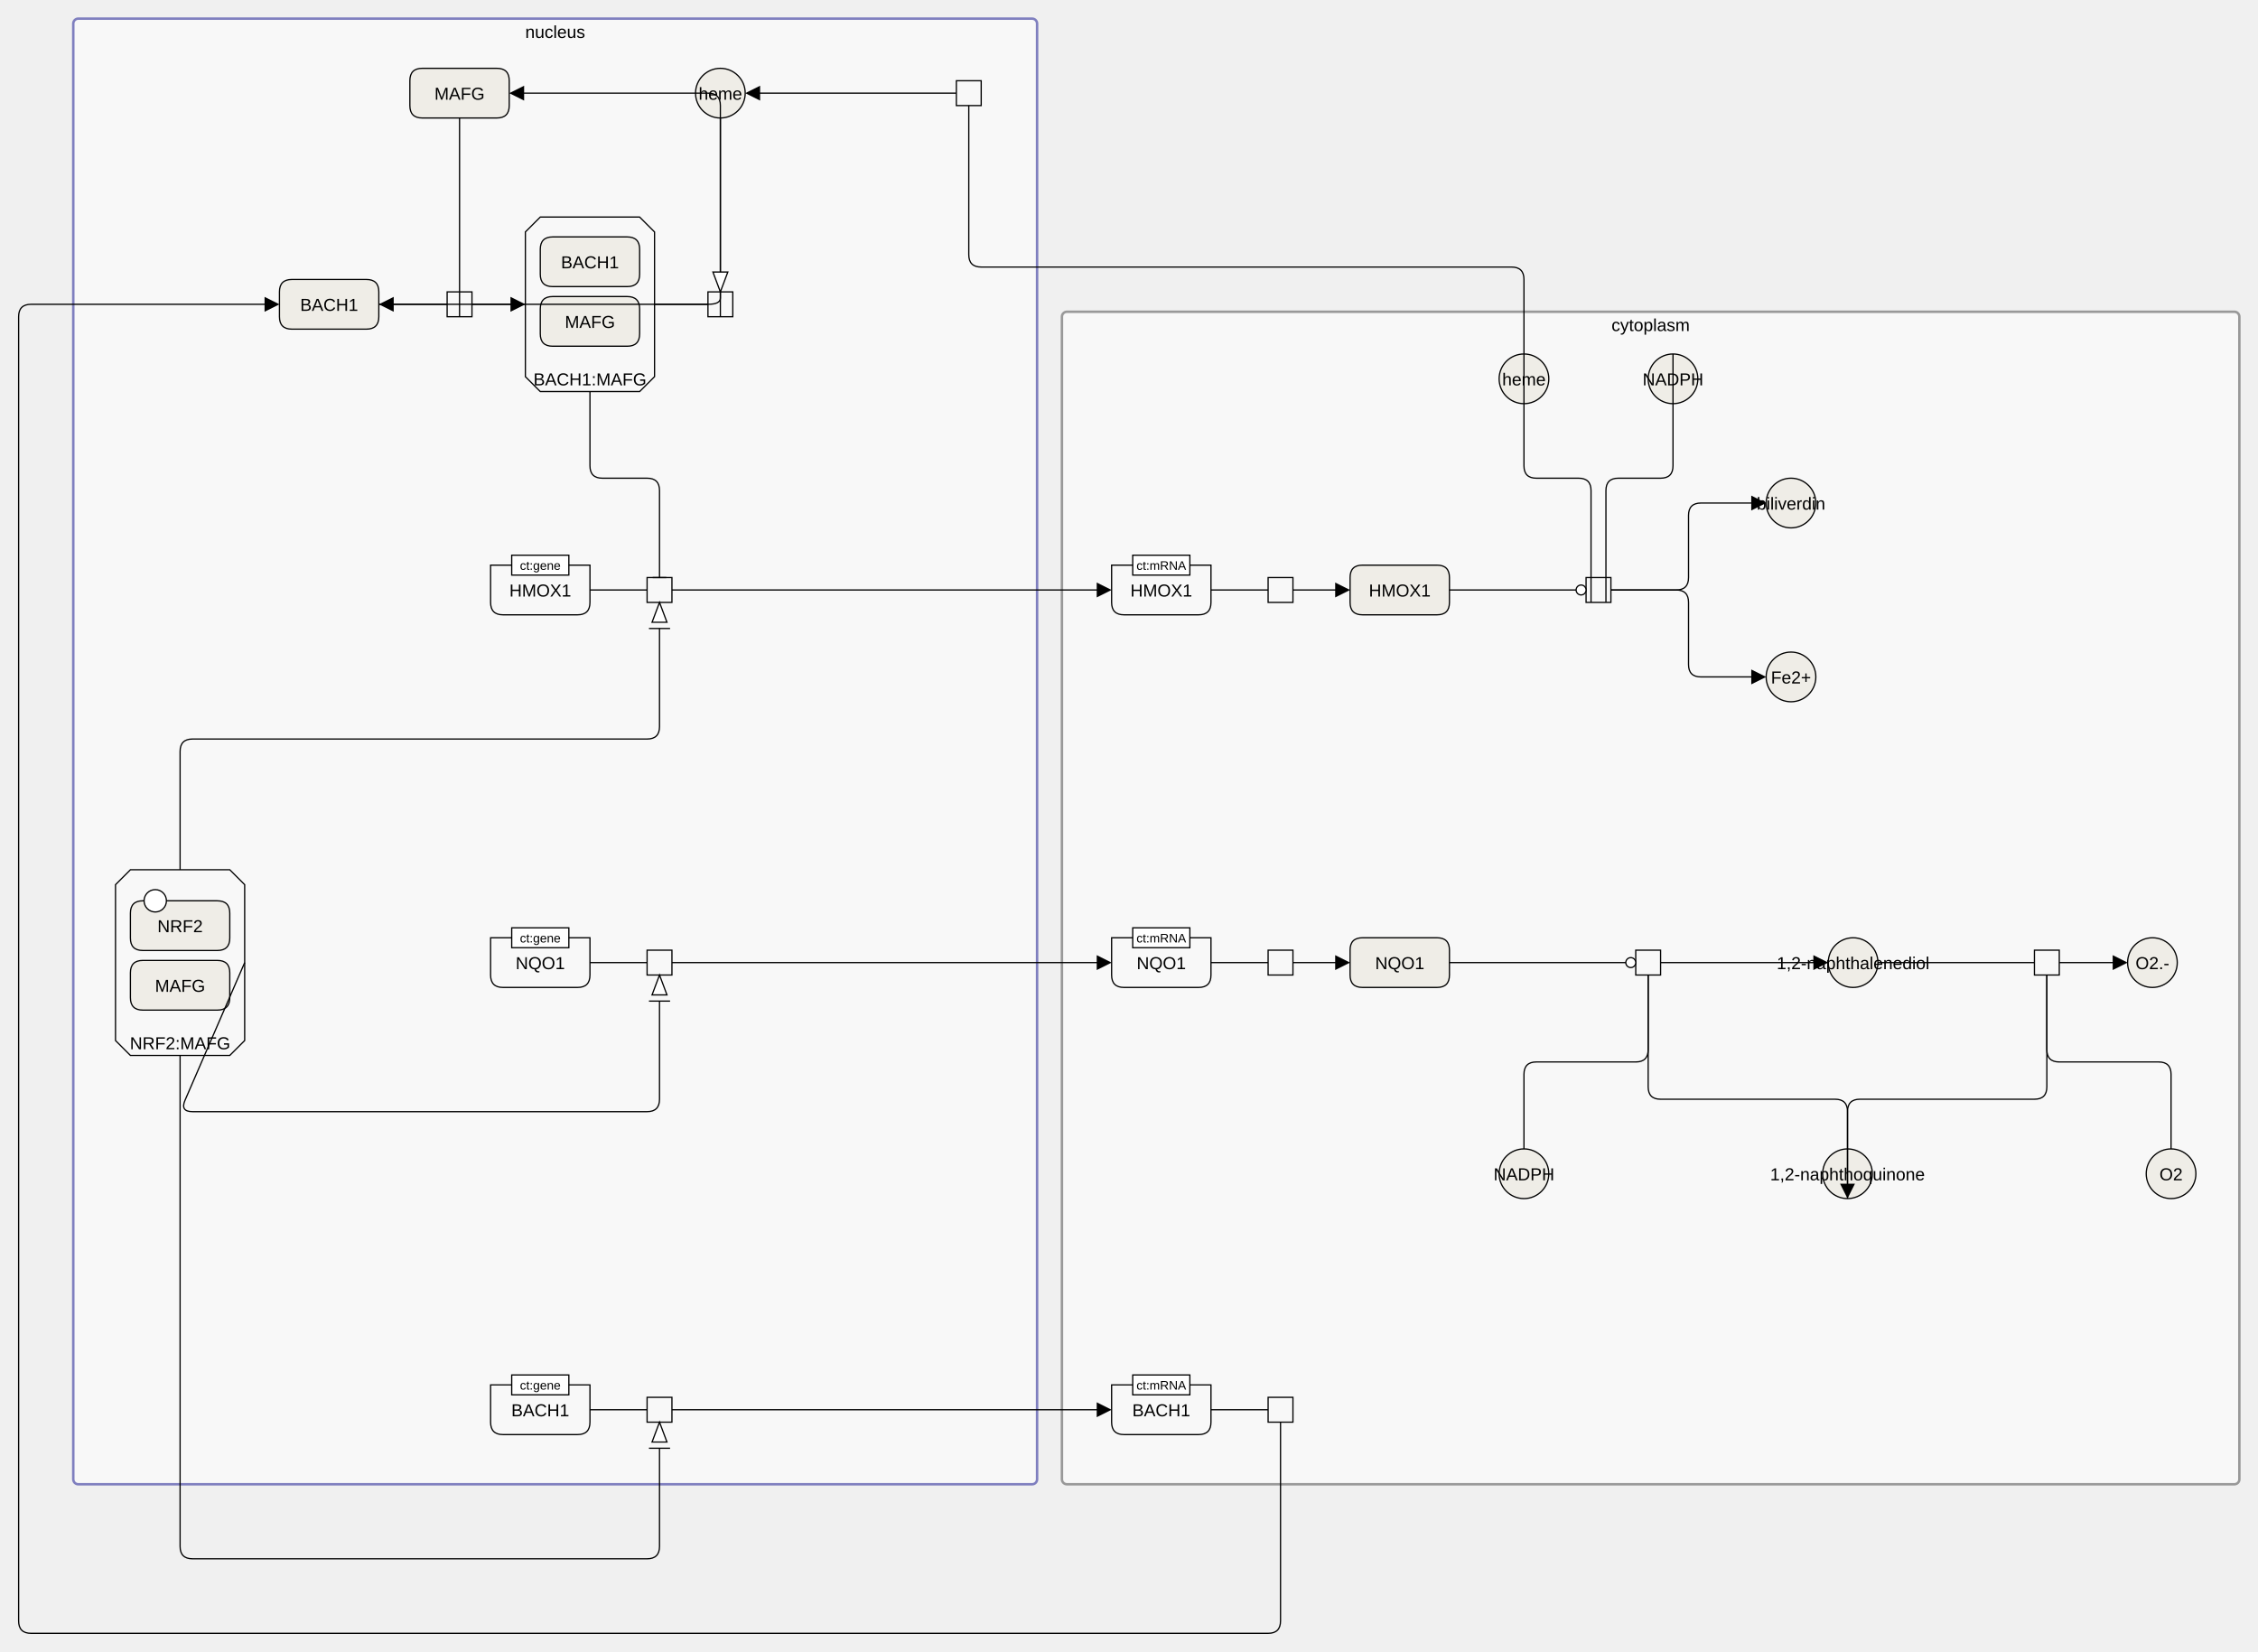
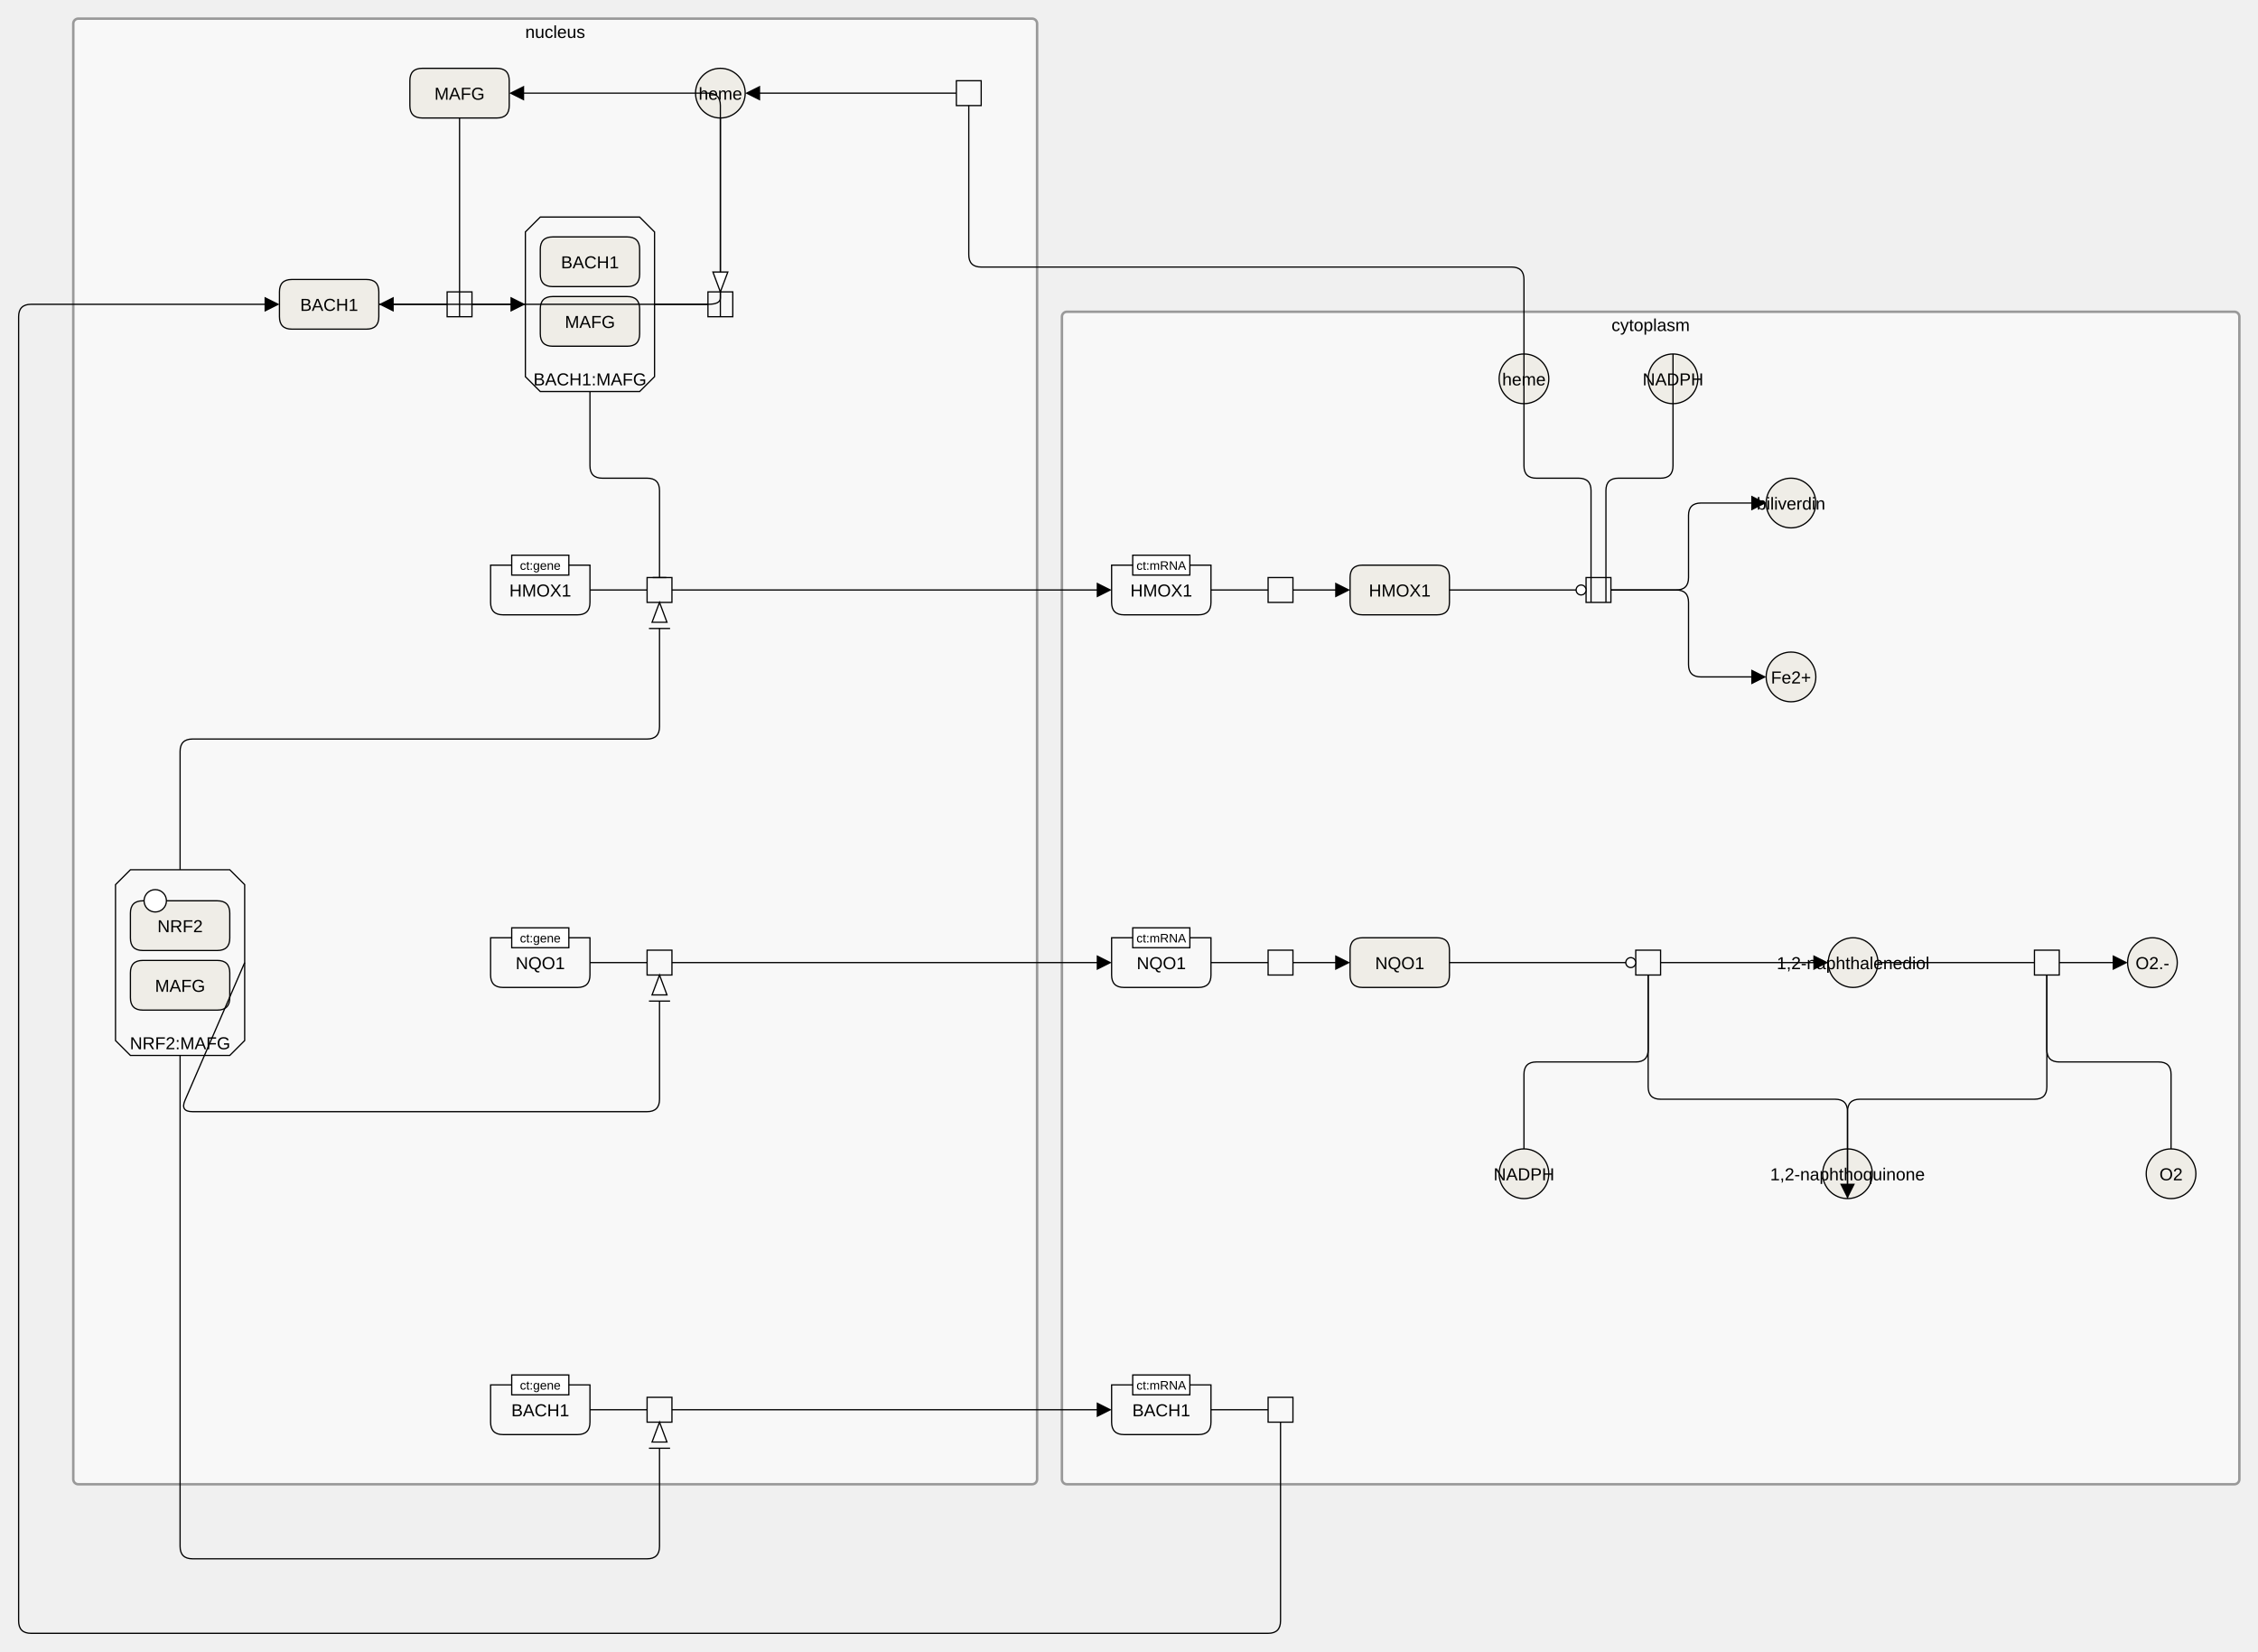
<svg xmlns="http://www.w3.org/2000/svg" width="1818" height="1330" viewBox="0 0 1818 1330" stroke-linecap="butt" stroke-miterlimit="10">
  <g transform="translate(-5,155)">
    <path d="M64 -136 C64 -138.209 65.791 -140 68 -140 L836 -140 C838.209 -140 840 -138.209 840 -136 L840 1036 C840 1038.209 838.209 1040 836 1040 L68 1040 C65.791 1040 64 1038.209 64 1036 Z" fill="#F8F8F8" stroke="none" />
-     <path d="M64 -136 C64 -138.209 65.791 -140 68 -140 L836 -140 C838.209 -140 840 -138.209 840 -136 L840 1036 C840 1038.209 838.209 1040 836 1040 L68 1040 C65.791 1040 64 1038.209 64 1036 Z" fill="none" stroke="#7F7FBF" stroke-width="2" />
+     <path d="M64 -136 C64 -138.209 65.791 -140 68 -140 L836 -140 C838.209 -140 840 -138.209 840 -136 L840 1036 C840 1038.209 838.209 1040 836 1040 L68 1040 C65.791 1040 64 1038.209 64 1036 Z" fill="none" stroke="#999999" stroke-width="2" />
    <text x="452" y="-124.459" text-anchor="middle" font-family="'Dialog', Arial, Helvetica, sans-serif" font-size="14" fill="#000000" stroke="none" xml:space="preserve">nucleus</text>
    <path d="M860 100 C860 97.791 861.791 96 864 96 L1804 96 C1806.209 96 1808 97.791 1808 100 L1808 1036 C1808 1038.209 1806.209 1040 1804 1040 L864 1040 C861.791 1040 860 1038.209 860 1036 Z" fill="#F8F8F8" stroke="none" />
    <path d="M860 100 C860 97.791 861.791 96 864 96 L1804 96 C1806.209 96 1808 97.791 1808 100 L1808 1036 C1808 1038.209 1806.209 1040 1804 1040 L864 1040 C861.791 1040 860 1038.209 860 1036 Z" fill="none" stroke="#999999" stroke-width="2" />
    <text x="1334" y="111.541" text-anchor="middle" font-family="'Dialog', Arial, Helvetica, sans-serif" font-size="14" fill="#000000" stroke="none" xml:space="preserve">cytoplasm</text>
    <path d="M400 300 L480 300 L480 330 Q480 340 470 340 L410 340 Q400 340 400 330 Z" fill="none" stroke="#000000" />
    <text x="440" y="325.291" text-anchor="middle" font-family="'Dialog', Arial, Helvetica, sans-serif" font-size="14" fill="#000000" stroke="none" xml:space="preserve">HMOX1</text>
    <path d="M417 292 L463 292 L463 308 L417 308 Z" fill="#FFFFFF" stroke="none" />
    <path d="M417 292 L463 292 L463 308 L417 308 Z" fill="none" stroke="#000000" />
    <text x="440" y="303.779" text-anchor="middle" font-family="'Dialog', Arial, Helvetica, sans-serif" font-size="10" fill="#000000" stroke="none" xml:space="preserve">ct:gene</text>
    <path d="M400 600 L480 600 L480 630 Q480 640 470 640 L410 640 Q400 640 400 630 Z" fill="none" stroke="#000000" />
    <text x="440" y="625.291" text-anchor="middle" font-family="'Dialog', Arial, Helvetica, sans-serif" font-size="14" fill="#000000" stroke="none" xml:space="preserve">NQO1</text>
    <path d="M417 592 L463 592 L463 608 L417 608 Z" fill="#FFFFFF" stroke="none" />
    <path d="M417 592 L463 592 L463 608 L417 608 Z" fill="none" stroke="#000000" />
    <text x="440" y="603.779" text-anchor="middle" font-family="'Dialog', Arial, Helvetica, sans-serif" font-size="10" fill="#000000" stroke="none" xml:space="preserve">ct:gene</text>
    <path d="M400 960 L480 960 L480 990 Q480 1000 470 1000 L410 1000 Q400 1000 400 990 Z" fill="none" stroke="#000000" />
    <text x="440" y="985.291" text-anchor="middle" font-family="'Dialog', Arial, Helvetica, sans-serif" font-size="14" fill="#000000" stroke="none" xml:space="preserve">BACH1</text>
    <path d="M417 952 L463 952 L463 968 L417 968 Z" fill="#FFFFFF" stroke="none" />
    <path d="M417 952 L463 952 L463 968 L417 968 Z" fill="none" stroke="#000000" />
    <text x="440" y="963.779" text-anchor="middle" font-family="'Dialog', Arial, Helvetica, sans-serif" font-size="10" fill="#000000" stroke="none" xml:space="preserve">ct:gene</text>
    <path d="M110 545.25 L190 545.25 L202 557.25 L202 682.75 L190 694.75 L110 694.75 L98 682.75 L98 557.25 Z" fill="none" stroke="#000000" />
    <text x="150" y="689.791" text-anchor="middle" font-family="'Dialog', Arial, Helvetica, sans-serif" font-size="14" fill="#000000" stroke="none" xml:space="preserve">NRF2:MAFG</text>
    <path d="M110 580.25 Q110 570.25 120 570.25 L180 570.25 Q190 570.25 190 580.25 L190 600.25 Q190 610.25 180 610.25 L120 610.25 Q110 610.25 110 600.25 Z" fill="#EFEDE7" stroke="none" />
    <path d="M110 580.25 Q110 570.25 120 570.25 L180 570.25 Q190 570.25 190 580.25 L190 600.25 Q190 610.25 180 610.25 L120 610.25 Q110 610.25 110 600.25 Z" fill="none" stroke="#000000" />
    <text x="150" y="595.541" text-anchor="middle" font-family="'Dialog', Arial, Helvetica, sans-serif" font-size="14" fill="#000000" stroke="none" xml:space="preserve">NRF2</text>
    <path d="M121 570.25 C121 565.279 125.029 561.25 130 561.25 L130 561.25 C134.971 561.25 139 565.279 139 570.25 L139 570.25 C139 575.221 134.971 579.25 130 579.25 L130 579.25 C125.029 579.25 121 575.221 121 570.25 Z" fill="#FFFFFF" stroke="none" />
    <path d="M121 570.25 C121 565.279 125.029 561.25 130 561.25 L130 561.25 C134.971 561.25 139 565.279 139 570.25 L139 570.25 C139 575.221 134.971 579.25 130 579.25 L130 579.25 C125.029 579.25 121 575.221 121 570.25 Z" fill="none" stroke="#000000" />
    <path d="M110 628.25 Q110 618.25 120 618.25 L180 618.25 Q190 618.25 190 628.25 L190 648.25 Q190 658.25 180 658.25 L120 658.25 Q110 658.25 110 648.25 Z" fill="#EFEDE7" stroke="none" />
    <path d="M110 628.25 Q110 618.25 120 618.25 L180 618.25 Q190 618.25 190 628.25 L190 648.25 Q190 658.25 180 658.25 L120 658.25 Q110 658.25 110 648.25 Z" fill="none" stroke="#000000" />
    <text x="150" y="643.541" text-anchor="middle" font-family="'Dialog', Arial, Helvetica, sans-serif" font-size="14" fill="#000000" stroke="none" xml:space="preserve">MAFG</text>
    <path d="M335 -90 Q335 -100 345 -100 L405 -100 Q415 -100 415 -90 L415 -70 Q415 -60 405 -60 L345 -60 Q335 -60 335 -70 Z" fill="#EFEDE7" stroke="none" />
    <path d="M335 -90 Q335 -100 345 -100 L405 -100 Q415 -100 415 -90 L415 -70 Q415 -60 405 -60 L345 -60 Q335 -60 335 -70 Z" fill="none" stroke="#000000" />
    <text x="375" y="-74.709" text-anchor="middle" font-family="'Dialog', Arial, Helvetica, sans-serif" font-size="14" fill="#000000" stroke="none" xml:space="preserve">MAFG</text>
    <path d="M440 19.75 L520 19.75 L532 31.75 L532 148.25 L520 160.25 L440 160.25 L428 148.25 L428 31.75 Z" fill="none" stroke="#000000" />
    <text x="480" y="155.291" text-anchor="middle" font-family="'Dialog', Arial, Helvetica, sans-serif" font-size="14" fill="#000000" stroke="none" xml:space="preserve">BACH1:MAFG</text>
    <path d="M440 45.75 Q440 35.75 450 35.75 L510 35.75 Q520 35.75 520 45.75 L520 65.75 Q520 75.75 510 75.75 L450 75.75 Q440 75.75 440 65.75 Z" fill="#EFEDE7" stroke="none" />
    <path d="M440 45.75 Q440 35.75 450 35.75 L510 35.75 Q520 35.75 520 45.75 L520 65.75 Q520 75.75 510 75.75 L450 75.75 Q440 75.75 440 65.75 Z" fill="none" stroke="#000000" />
    <text x="480" y="61.041" text-anchor="middle" font-family="'Dialog', Arial, Helvetica, sans-serif" font-size="14" fill="#000000" stroke="none" xml:space="preserve">BACH1</text>
    <path d="M440 93.75 Q440 83.75 450 83.75 L510 83.75 Q520 83.75 520 93.75 L520 113.75 Q520 123.75 510 123.75 L450 123.75 Q440 123.75 440 113.75 Z" fill="#EFEDE7" stroke="none" />
    <path d="M440 93.75 Q440 83.75 450 83.75 L510 83.75 Q520 83.75 520 93.75 L520 113.75 Q520 123.75 510 123.75 L450 123.75 Q440 123.75 440 113.75 Z" fill="none" stroke="#000000" />
    <text x="480" y="109.041" text-anchor="middle" font-family="'Dialog', Arial, Helvetica, sans-serif" font-size="14" fill="#000000" stroke="none" xml:space="preserve">MAFG</text>
    <path d="M230 80 Q230 70 240 70 L300 70 Q310 70 310 80 L310 100 Q310 110 300 110 L240 110 Q230 110 230 100 Z" fill="#EFEDE7" stroke="none" />
    <path d="M230 80 Q230 70 240 70 L300 70 Q310 70 310 80 L310 100 Q310 110 300 110 L240 110 Q230 110 230 100 Z" fill="none" stroke="#000000" />
    <text x="270" y="95.291" text-anchor="middle" font-family="'Dialog', Arial, Helvetica, sans-serif" font-size="14" fill="#000000" stroke="none" xml:space="preserve">BACH1</text>
    <path d="M565 -80 C565 -91.046 573.954 -100 585 -100 L585 -100 C596.046 -100 605 -91.046 605 -80 L605 -80 C605 -68.954 596.046 -60 585 -60 L585 -60 C573.954 -60 565 -68.954 565 -80 Z" fill="#EFEDE7" stroke="none" />
    <path d="M565 -80 C565 -91.046 573.954 -100 585 -100 L585 -100 C596.046 -100 605 -91.046 605 -80 L605 -80 C605 -68.954 596.046 -60 585 -60 L585 -60 C573.954 -60 565 -68.954 565 -80 Z" fill="none" stroke="#000000" />
    <text x="585" y="-74.709" text-anchor="middle" font-family="'Dialog', Arial, Helvetica, sans-serif" font-size="14" fill="#000000" stroke="none" xml:space="preserve">heme</text>
    <path d="M526 310 L546 310 L546 330 L526 330 Z" fill="none" stroke="#000000" />
    <path d="M526 610 L546 610 L546 630 L526 630 Z" fill="none" stroke="#000000" />
    <path d="M526 970 L546 970 L546 990 L526 990 Z" fill="none" stroke="#000000" />
    <path d="M365 80 L385 80 L385 100 L365 100 Z" fill="none" stroke="#000000" />
    <path d="M575 80 L595 80 L595 100 L575 100 Z" fill="none" stroke="#000000" />
    <path d="M775 -90 L795 -90 L795 -70 L775 -70 Z" fill="none" stroke="#000000" />
    <path d="M900 300 L980 300 L980 330 Q980 340 970 340 L910 340 Q900 340 900 330 Z" fill="none" stroke="#000000" />
    <text x="940" y="325.291" text-anchor="middle" font-family="'Dialog', Arial, Helvetica, sans-serif" font-size="14" fill="#000000" stroke="none" xml:space="preserve">HMOX1</text>
    <path d="M917 292 L963 292 L963 308 L917 308 Z" fill="#FFFFFF" stroke="none" />
    <path d="M917 292 L963 292 L963 308 L917 308 Z" fill="none" stroke="#000000" />
    <text x="940" y="303.779" text-anchor="middle" font-family="'Dialog', Arial, Helvetica, sans-serif" font-size="10" fill="#000000" stroke="none" xml:space="preserve">ct:mRNA</text>
    <path d="M900 600 L980 600 L980 630 Q980 640 970 640 L910 640 Q900 640 900 630 Z" fill="none" stroke="#000000" />
    <text x="940" y="625.291" text-anchor="middle" font-family="'Dialog', Arial, Helvetica, sans-serif" font-size="14" fill="#000000" stroke="none" xml:space="preserve">NQO1</text>
    <path d="M917 592 L963 592 L963 608 L917 608 Z" fill="#FFFFFF" stroke="none" />
    <path d="M917 592 L963 592 L963 608 L917 608 Z" fill="none" stroke="#000000" />
    <text x="940" y="603.779" text-anchor="middle" font-family="'Dialog', Arial, Helvetica, sans-serif" font-size="10" fill="#000000" stroke="none" xml:space="preserve">ct:mRNA</text>
    <path d="M900 960 L980 960 L980 990 Q980 1000 970 1000 L910 1000 Q900 1000 900 990 Z" fill="none" stroke="#000000" />
    <text x="940" y="985.291" text-anchor="middle" font-family="'Dialog', Arial, Helvetica, sans-serif" font-size="14" fill="#000000" stroke="none" xml:space="preserve">BACH1</text>
    <path d="M917 952 L963 952 L963 968 L917 968 Z" fill="#FFFFFF" stroke="none" />
    <path d="M917 952 L963 952 L963 968 L917 968 Z" fill="none" stroke="#000000" />
    <text x="940" y="963.779" text-anchor="middle" font-family="'Dialog', Arial, Helvetica, sans-serif" font-size="10" fill="#000000" stroke="none" xml:space="preserve">ct:mRNA</text>
    <path d="M1472.5 790 C1472.5 778.954 1481.454 770 1492.5 770 L1492.5 770 C1503.546 770 1512.5 778.954 1512.5 790 L1512.5 790 C1512.5 801.046 1503.546 810 1492.5 810 L1492.5 810 C1481.454 810 1472.5 801.046 1472.5 790 Z" fill="#EFEDE7" stroke="none" />
    <path d="M1472.5 790 C1472.5 778.954 1481.454 770 1492.5 770 L1492.5 770 C1503.546 770 1512.5 778.954 1512.5 790 L1512.5 790 C1512.5 801.046 1503.546 810 1492.5 810 L1492.5 810 C1481.454 810 1472.5 801.046 1472.5 790 Z" fill="none" stroke="#000000" />
    <text x="1492.5" y="795.291" text-anchor="middle" font-family="'Dialog', Arial, Helvetica, sans-serif" font-size="14" fill="#000000" stroke="none" xml:space="preserve">1,2-naphthoquinone</text>
    <path d="M1477 620 C1477 608.954 1485.954 600 1497 600 L1497 600 C1508.046 600 1517 608.954 1517 620 L1517 620 C1517 631.046 1508.046 640 1497 640 L1497 640 C1485.954 640 1477 631.046 1477 620 Z" fill="#EFEDE7" stroke="none" />
    <path d="M1477 620 C1477 608.954 1485.954 600 1497 600 L1497 600 C1508.046 600 1517 608.954 1517 620 L1517 620 C1517 631.046 1508.046 640 1497 640 L1497 640 C1485.954 640 1477 631.046 1477 620 Z" fill="none" stroke="#000000" />
    <text x="1497" y="625.291" text-anchor="middle" font-family="'Dialog', Arial, Helvetica, sans-serif" font-size="14" fill="#000000" stroke="none" xml:space="preserve">1,2-naphthalenediol</text>
    <path d="M1733 790 C1733 778.954 1741.954 770 1753 770 L1753 770 C1764.046 770 1773 778.954 1773 790 L1773 790 C1773 801.046 1764.046 810 1753 810 L1753 810 C1741.954 810 1733 801.046 1733 790 Z" fill="#EFEDE7" stroke="none" />
    <path d="M1733 790 C1733 778.954 1741.954 770 1753 770 L1753 770 C1764.046 770 1773 778.954 1773 790 L1773 790 C1773 801.046 1764.046 810 1753 810 L1753 810 C1741.954 810 1733 801.046 1733 790 Z" fill="none" stroke="#000000" />
    <text x="1753" y="795.291" text-anchor="middle" font-family="'Dialog', Arial, Helvetica, sans-serif" font-size="14" fill="#000000" stroke="none" xml:space="preserve">O2</text>
    <path d="M1718 620 C1718 608.954 1726.954 600 1738 600 L1738 600 C1749.046 600 1758 608.954 1758 620 L1758 620 C1758 631.046 1749.046 640 1738 640 L1738 640 C1726.954 640 1718 631.046 1718 620 Z" fill="#EFEDE7" stroke="none" />
    <path d="M1718 620 C1718 608.954 1726.954 600 1738 600 L1738 600 C1749.046 600 1758 608.954 1758 620 L1758 620 C1758 631.046 1749.046 640 1738 640 L1738 640 C1726.954 640 1718 631.046 1718 620 Z" fill="none" stroke="#000000" />
    <text x="1738" y="625.291" text-anchor="middle" font-family="'Dialog', Arial, Helvetica, sans-serif" font-size="14" fill="#000000" stroke="none" xml:space="preserve">O2.-</text>
    <path d="M1092 310 Q1092 300 1102 300 L1162 300 Q1172 300 1172 310 L1172 330 Q1172 340 1162 340 L1102 340 Q1092 340 1092 330 Z" fill="#EFEDE7" stroke="none" />
    <path d="M1092 310 Q1092 300 1102 300 L1162 300 Q1172 300 1172 310 L1172 330 Q1172 340 1162 340 L1102 340 Q1092 340 1092 330 Z" fill="none" stroke="#000000" />
    <text x="1132" y="325.291" text-anchor="middle" font-family="'Dialog', Arial, Helvetica, sans-serif" font-size="14" fill="#000000" stroke="none" xml:space="preserve">HMOX1</text>
    <path d="M1092 610 Q1092 600 1102 600 L1162 600 Q1172 600 1172 610 L1172 630 Q1172 640 1162 640 L1102 640 Q1092 640 1092 630 Z" fill="#EFEDE7" stroke="none" />
    <path d="M1092 610 Q1092 600 1102 600 L1162 600 Q1172 600 1172 610 L1172 630 Q1172 640 1162 640 L1102 640 Q1092 640 1092 630 Z" fill="none" stroke="#000000" />
    <text x="1132" y="625.291" text-anchor="middle" font-family="'Dialog', Arial, Helvetica, sans-serif" font-size="14" fill="#000000" stroke="none" xml:space="preserve">NQO1</text>
    <path d="M1332 150 C1332 138.954 1340.954 130 1352 130 L1352 130 C1363.046 130 1372 138.954 1372 150 L1372 150 C1372 161.046 1363.046 170 1352 170 L1352 170 C1340.954 170 1332 161.046 1332 150 Z" fill="#EFEDE7" stroke="none" />
    <path d="M1332 150 C1332 138.954 1340.954 130 1352 130 L1352 130 C1363.046 130 1372 138.954 1372 150 L1372 150 C1372 161.046 1363.046 170 1352 170 L1352 170 C1340.954 170 1332 161.046 1332 150 Z" fill="none" stroke="#000000" />
    <text x="1352" y="155.291" text-anchor="middle" font-family="'Dialog', Arial, Helvetica, sans-serif" font-size="14" fill="#000000" stroke="none" xml:space="preserve">NADPH</text>
    <path d="M1212 790 C1212 778.954 1220.954 770 1232 770 L1232 770 C1243.046 770 1252 778.954 1252 790 L1252 790 C1252 801.046 1243.046 810 1232 810 L1232 810 C1220.954 810 1212 801.046 1212 790 Z" fill="#EFEDE7" stroke="none" />
    <path d="M1212 790 C1212 778.954 1220.954 770 1232 770 L1232 770 C1243.046 770 1252 778.954 1252 790 L1252 790 C1252 801.046 1243.046 810 1232 810 L1232 810 C1220.954 810 1212 801.046 1212 790 Z" fill="none" stroke="#000000" />
    <text x="1232" y="795.291" text-anchor="middle" font-family="'Dialog', Arial, Helvetica, sans-serif" font-size="14" fill="#000000" stroke="none" xml:space="preserve">NADPH</text>
    <path d="M1212 150 C1212 138.954 1220.954 130 1232 130 L1232 130 C1243.046 130 1252 138.954 1252 150 L1252 150 C1252 161.046 1243.046 170 1232 170 L1232 170 C1220.954 170 1212 161.046 1212 150 Z" fill="#EFEDE7" stroke="none" />
    <path d="M1212 150 C1212 138.954 1220.954 130 1232 130 L1232 130 C1243.046 130 1252 138.954 1252 150 L1252 150 C1252 161.046 1243.046 170 1232 170 L1232 170 C1220.954 170 1212 161.046 1212 150 Z" fill="none" stroke="#000000" />
    <text x="1232" y="155.291" text-anchor="middle" font-family="'Dialog', Arial, Helvetica, sans-serif" font-size="14" fill="#000000" stroke="none" xml:space="preserve">heme</text>
    <path d="M1427 250 C1427 238.954 1435.954 230 1447 230 L1447 230 C1458.046 230 1467 238.954 1467 250 L1467 250 C1467 261.046 1458.046 270 1447 270 L1447 270 C1435.954 270 1427 261.046 1427 250 Z" fill="#EFEDE7" stroke="none" />
    <path d="M1427 250 C1427 238.954 1435.954 230 1447 230 L1447 230 C1458.046 230 1467 238.954 1467 250 L1467 250 C1467 261.046 1458.046 270 1447 270 L1447 270 C1435.954 270 1427 261.046 1427 250 Z" fill="none" stroke="#000000" />
    <text x="1447" y="255.291" text-anchor="middle" font-family="'Dialog', Arial, Helvetica, sans-serif" font-size="14" fill="#000000" stroke="none" xml:space="preserve">biliverdin</text>
    <path d="M1427 390 C1427 378.954 1435.954 370 1447 370 L1447 370 C1458.046 370 1467 378.954 1467 390 L1467 390 C1467 401.046 1458.046 410 1447 410 L1447 410 C1435.954 410 1427 401.046 1427 390 Z" fill="#EFEDE7" stroke="none" />
    <path d="M1427 390 C1427 378.954 1435.954 370 1447 370 L1447 370 C1458.046 370 1467 378.954 1467 390 L1467 390 C1467 401.046 1458.046 410 1447 410 L1447 410 C1435.954 410 1427 401.046 1427 390 Z" fill="none" stroke="#000000" />
    <text x="1447" y="395.291" text-anchor="middle" font-family="'Dialog', Arial, Helvetica, sans-serif" font-size="14" fill="#000000" stroke="none" xml:space="preserve">Fe2+</text>
    <path d="M1026 310 L1046 310 L1046 330 L1026 330 Z" fill="none" stroke="#000000" />
    <path d="M1026 610 L1046 610 L1046 630 L1026 630 Z" fill="none" stroke="#000000" />
    <path d="M1026 970 L1046 970 L1046 990 L1026 990 Z" fill="none" stroke="#000000" />
    <path d="M1282 310 L1302 310 L1302 330 L1282 330 Z" fill="none" stroke="#000000" />
    <path d="M1322 610 L1342 610 L1342 630 L1322 630 Z" fill="none" stroke="#000000" />
    <path d="M1643 610 L1663 610 L1663 630 L1643 630 Z" fill="none" stroke="#000000" />
    <path d="M480 320 L526 320" fill="none" stroke="#000000" />
    <path d="M546 320 L889 320" fill="none" stroke="#000000" />
    <path d="M900 320 L888 326 L888 314 Z" fill="#000000" stroke="none" />
    <path d="M150 545.25 L150 450 Q150 440 160 440 L526 440 Q536 440 536 430 L536 351" fill="none" stroke="#000000" />
    <path d="M536 330 L542 346 L530 346 Z" fill="white" stroke="#000000" />
    <path d="M528 351 L544 351" fill="none" stroke="#000000" stroke-linecap="square" />
    <path d="M480 160.25 L480 220 Q480 230 490 230 L526 230 Q536 230 536 240 L536 310" fill="none" stroke="#000000" />
    <path d="M541 310 L531 310" fill="none" stroke="#000000" stroke-linecap="square" />
    <path d="M980 320 L1026 320" fill="none" stroke="#000000" />
    <path d="M1046 320 L1081 320" fill="none" stroke="#000000" />
    <path d="M1092 320 L1080 326 L1080 314 Z" fill="#000000" stroke="none" />
    <path d="M480 620 L526 620" fill="none" stroke="#000000" />
    <path d="M546 620 L889 620" fill="none" stroke="#000000" />
    <path d="M900 620 L888 626 L888 614 Z" fill="#000000" stroke="none" />
    <path d="M202 620 L153.976 730.824 Q150 740 160 740 L526 740 Q536 740 536 730 L536 651" fill="none" stroke="#000000" />
    <path d="M536 630 L542 646 L530 646 Z" fill="white" stroke="#000000" />
    <path d="M528 651 L544 651" fill="none" stroke="#000000" stroke-linecap="square" />
    <path d="M980 620 L1026 620" fill="none" stroke="#000000" />
    <path d="M1046 620 L1081 620" fill="none" stroke="#000000" />
    <path d="M1092 620 L1080 626 L1080 614 Z" fill="#000000" stroke="none" />
    <path d="M480 980 L526 980" fill="none" stroke="#000000" />
    <path d="M546 980 L889 980" fill="none" stroke="#000000" />
    <path d="M900 980 L888 986 L888 974 Z" fill="#000000" stroke="none" />
    <path d="M150 694.75 L150 1090 Q150 1100 160 1100 L526 1100 Q536 1100 536 1090 L536 1011" fill="none" stroke="#000000" />
    <path d="M536 990 L542 1006 L530 1006 Z" fill="white" stroke="#000000" />
    <path d="M528 1011 L544 1011" fill="none" stroke="#000000" stroke-linecap="square" />
    <path d="M980 980 L1026 980" fill="none" stroke="#000000" />
    <path d="M1036 990 L1036 1150 Q1036 1160 1026 1160 L30 1160 Q20 1160 20 1150 L20 100 Q20 90 30 90 L219 90" fill="none" stroke="#000000" />
    <path d="M230 90 L218 96 L218 84 Z" fill="#000000" stroke="none" />
    <path d="M310 90 L365 90" fill="none" stroke="#000000" />
    <path d="M375 -60 L375 100" fill="none" stroke="#000000" />
    <path d="M385 90 L417 90" fill="none" stroke="#000000" />
    <path d="M428 90 L416 96 L416 84 Z" fill="#000000" stroke="none" />
    <path d="M532 90 L575 90" fill="none" stroke="#000000" />
    <path d="M585 80 L585 85 Q585 90 575 90 L321 90" fill="none" stroke="#000000" />
    <path d="M310 90 L322 84 L322 96 Z" fill="#000000" stroke="none" />
    <path d="M585 100 L585 -70 Q585 -80 575 -80 L426 -80" fill="none" stroke="#000000" />
    <path d="M415 -80 L427 -86 L427 -74 Z" fill="#000000" stroke="none" />
    <path d="M585 -60 L585 65" fill="none" stroke="#000000" />
    <path d="M585 80 L579 64 L591 64 Z" fill="white" stroke="#000000" />
    <path d="M1232 130 L1232 70 Q1232 60 1222 60 L795 60 Q785 60 785 50 L785 -70" fill="none" stroke="#000000" />
    <path d="M775 -80 L616 -80" fill="none" stroke="#000000" />
    <path d="M605 -80 L617 -86 L617 -74 Z" fill="#000000" stroke="none" />
    <path d="M1232 130 L1232 220 Q1232 230 1242 230 L1276 230 Q1286 230 1286 240 L1286 330" fill="none" stroke="#000000" />
    <path d="M1352 130 L1352 220 Q1352 230 1342 230 L1308 230 Q1298 230 1298 240 L1298 330" fill="none" stroke="#000000" />
    <path d="M1302 320 L1354.5 320 Q1364.5 320 1364.5 310 L1364.5 260 Q1364.5 250 1374.5 250 L1416 250" fill="none" stroke="#000000" />
    <path d="M1427 250 L1415 256 L1415 244 Z" fill="#000000" stroke="none" />
    <path d="M1302 320 L1354.5 320 Q1364.5 320 1364.5 330 L1364.5 380 Q1364.5 390 1374.5 390 L1416 390" fill="none" stroke="#000000" />
    <path d="M1427 390 L1415 396 L1415 384 Z" fill="#000000" stroke="none" />
    <path d="M1172 320 L1274 320" fill="none" stroke="#000000" />
    <circle cx="1278" cy="320" r="4" fill="white" stroke="#000000" />
    <path d="M1492.5 810 L1492.5 740 Q1492.5 730 1482.5 730 L1342 730 Q1332 730 1332 720 L1332 630" fill="none" stroke="#000000" />
    <path d="M1232 770 L1232 710 Q1232 700 1242 700 L1322 700 Q1332 700 1332 690 L1332 630" fill="none" stroke="#000000" />
    <path d="M1342 620 L1466 620" fill="none" stroke="#000000" />
    <path d="M1477 620 L1465 626 L1465 614 Z" fill="#000000" stroke="none" />
    <path d="M1172 620 L1314 620" fill="none" stroke="#000000" />
    <circle cx="1318" cy="620" r="4" fill="white" stroke="#000000" />
    <path d="M1517 620 L1643 620" fill="none" stroke="#000000" />
    <path d="M1753 770 L1753 710 Q1753 700 1743 700 L1663 700 Q1653 700 1653 690 L1653 630" fill="none" stroke="#000000" />
    <path d="M1653 630 L1653 720 Q1653 730 1643 730 L1502.5 730 Q1492.5 730 1492.5 740 L1492.5 799" fill="none" stroke="#000000" />
    <path d="M1492.5 810 L1486.5 798 L1498.5 798 Z" fill="#000000" stroke="none" />
    <path d="M1663 620 L1707 620" fill="none" stroke="#000000" />
    <path d="M1718 620 L1706 626 L1706 614 Z" fill="#000000" stroke="none" />
  </g>
</svg>
